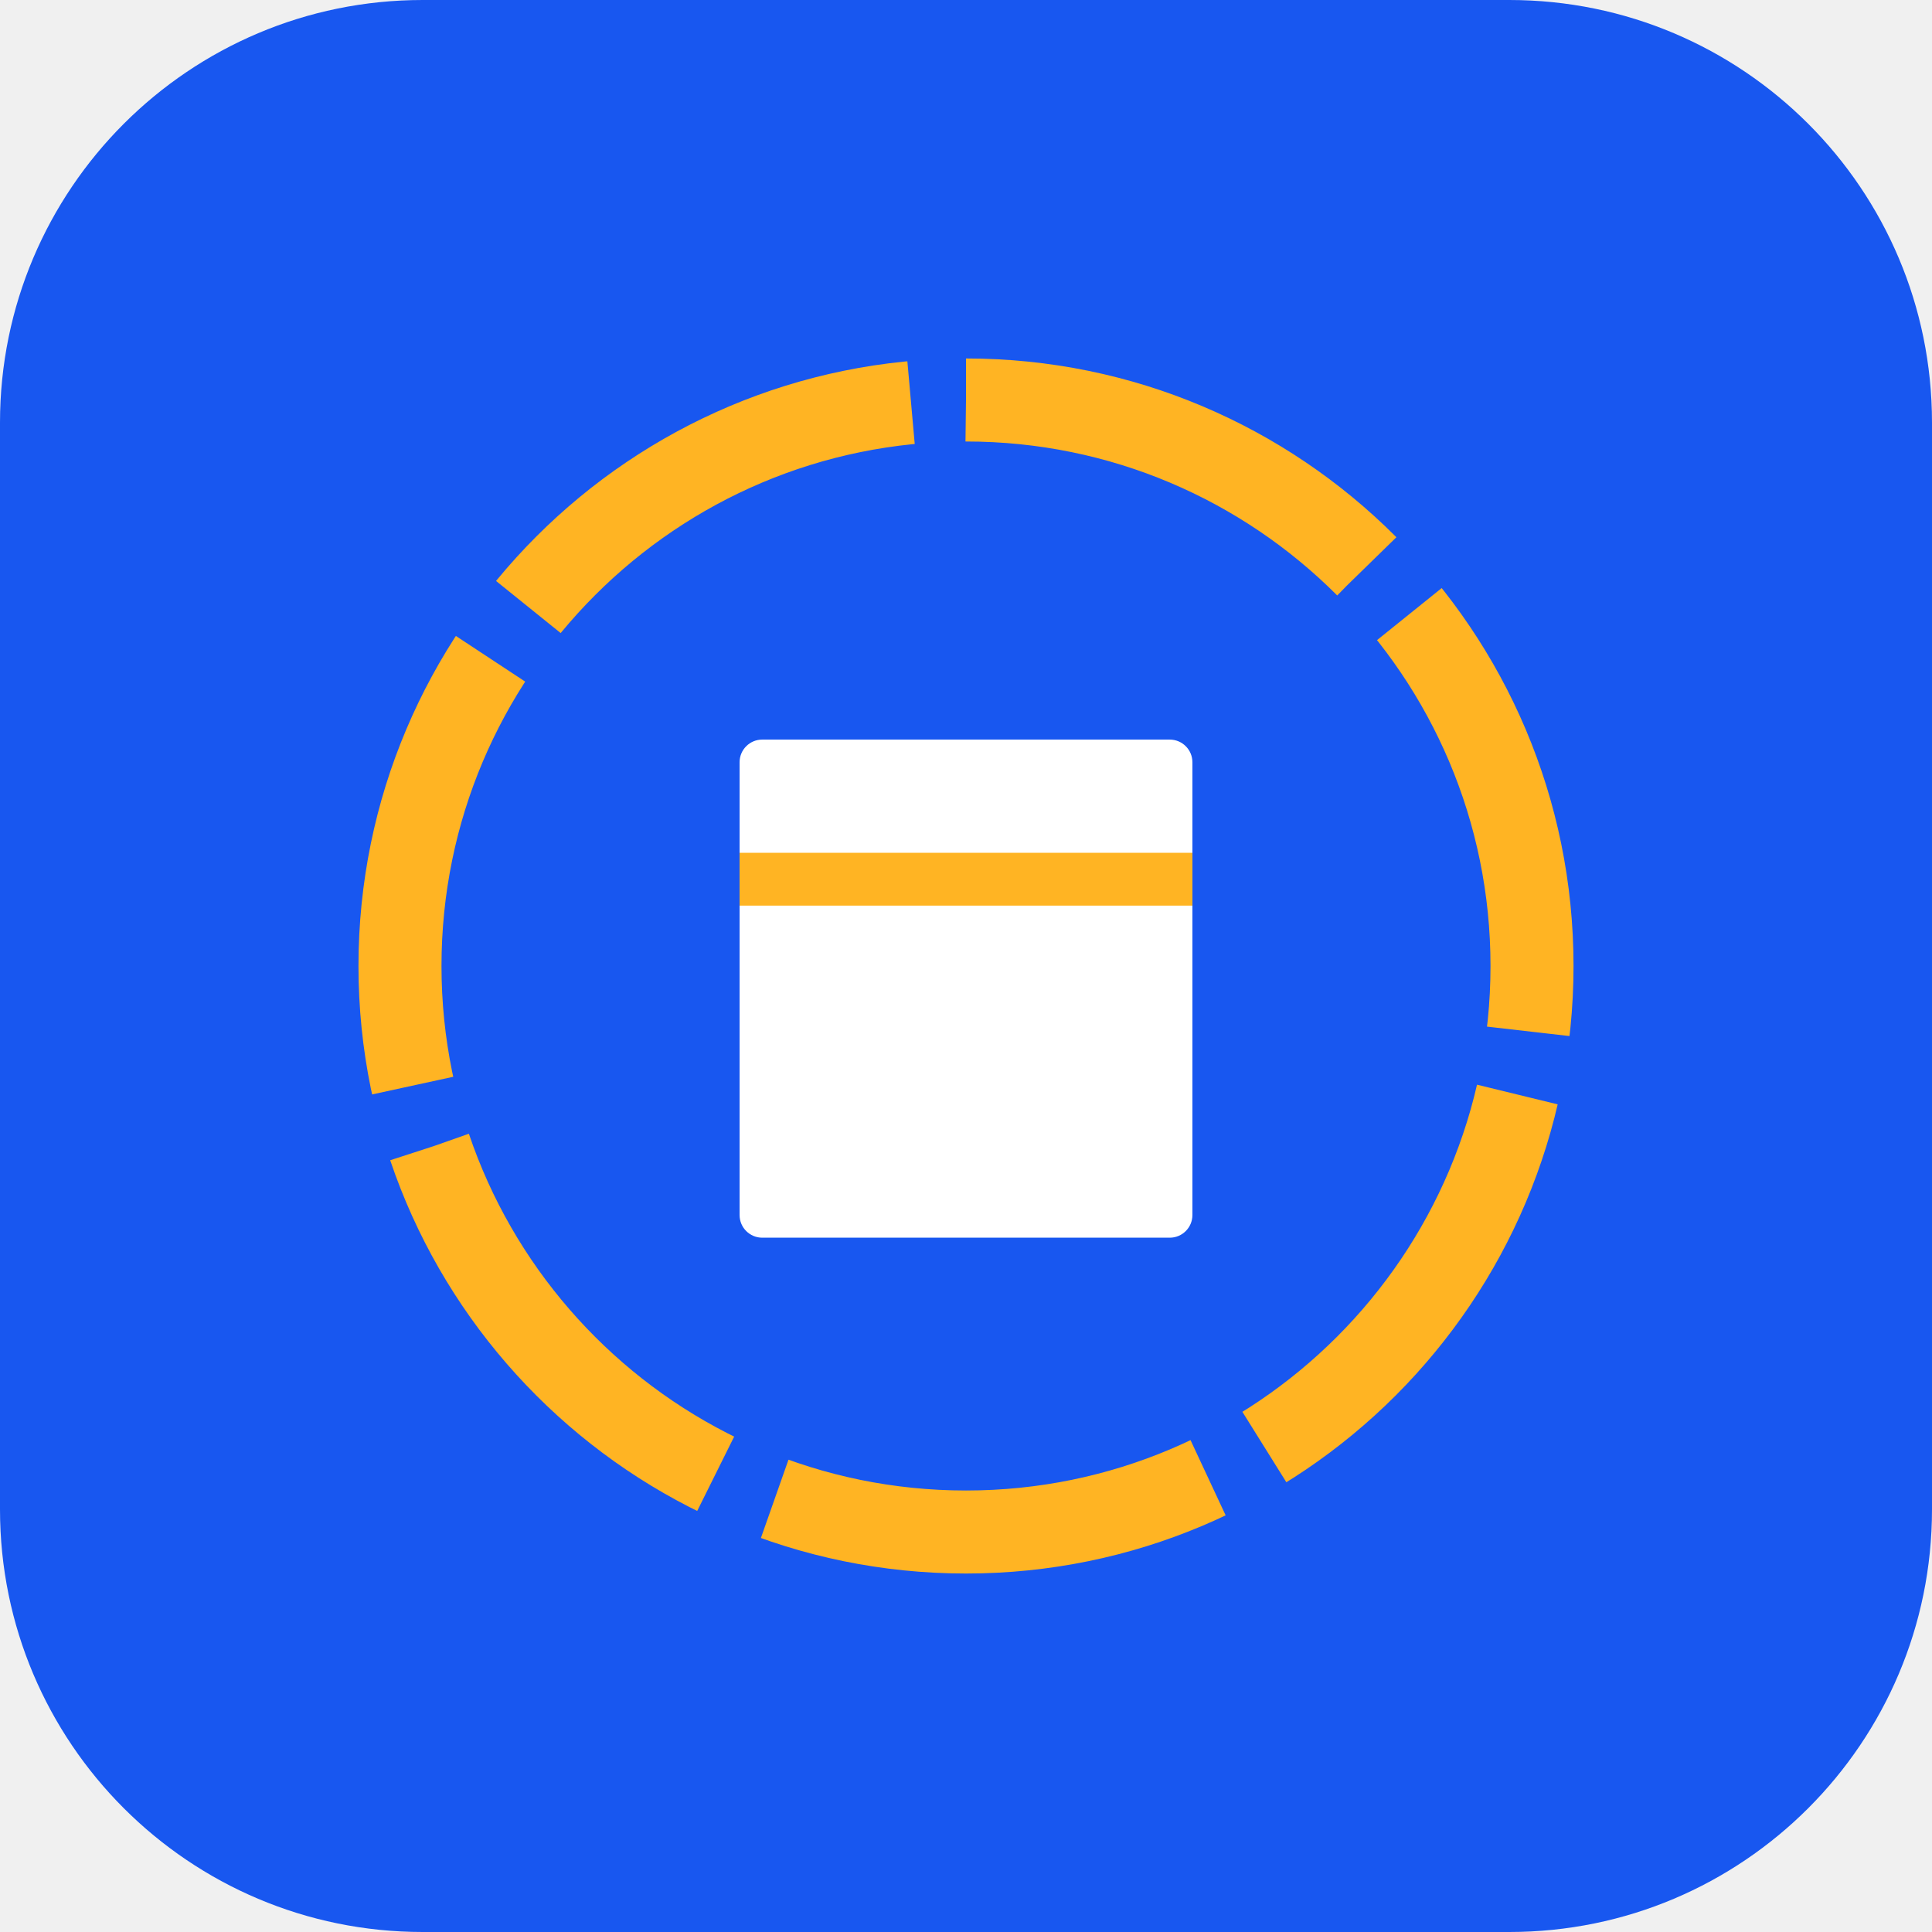
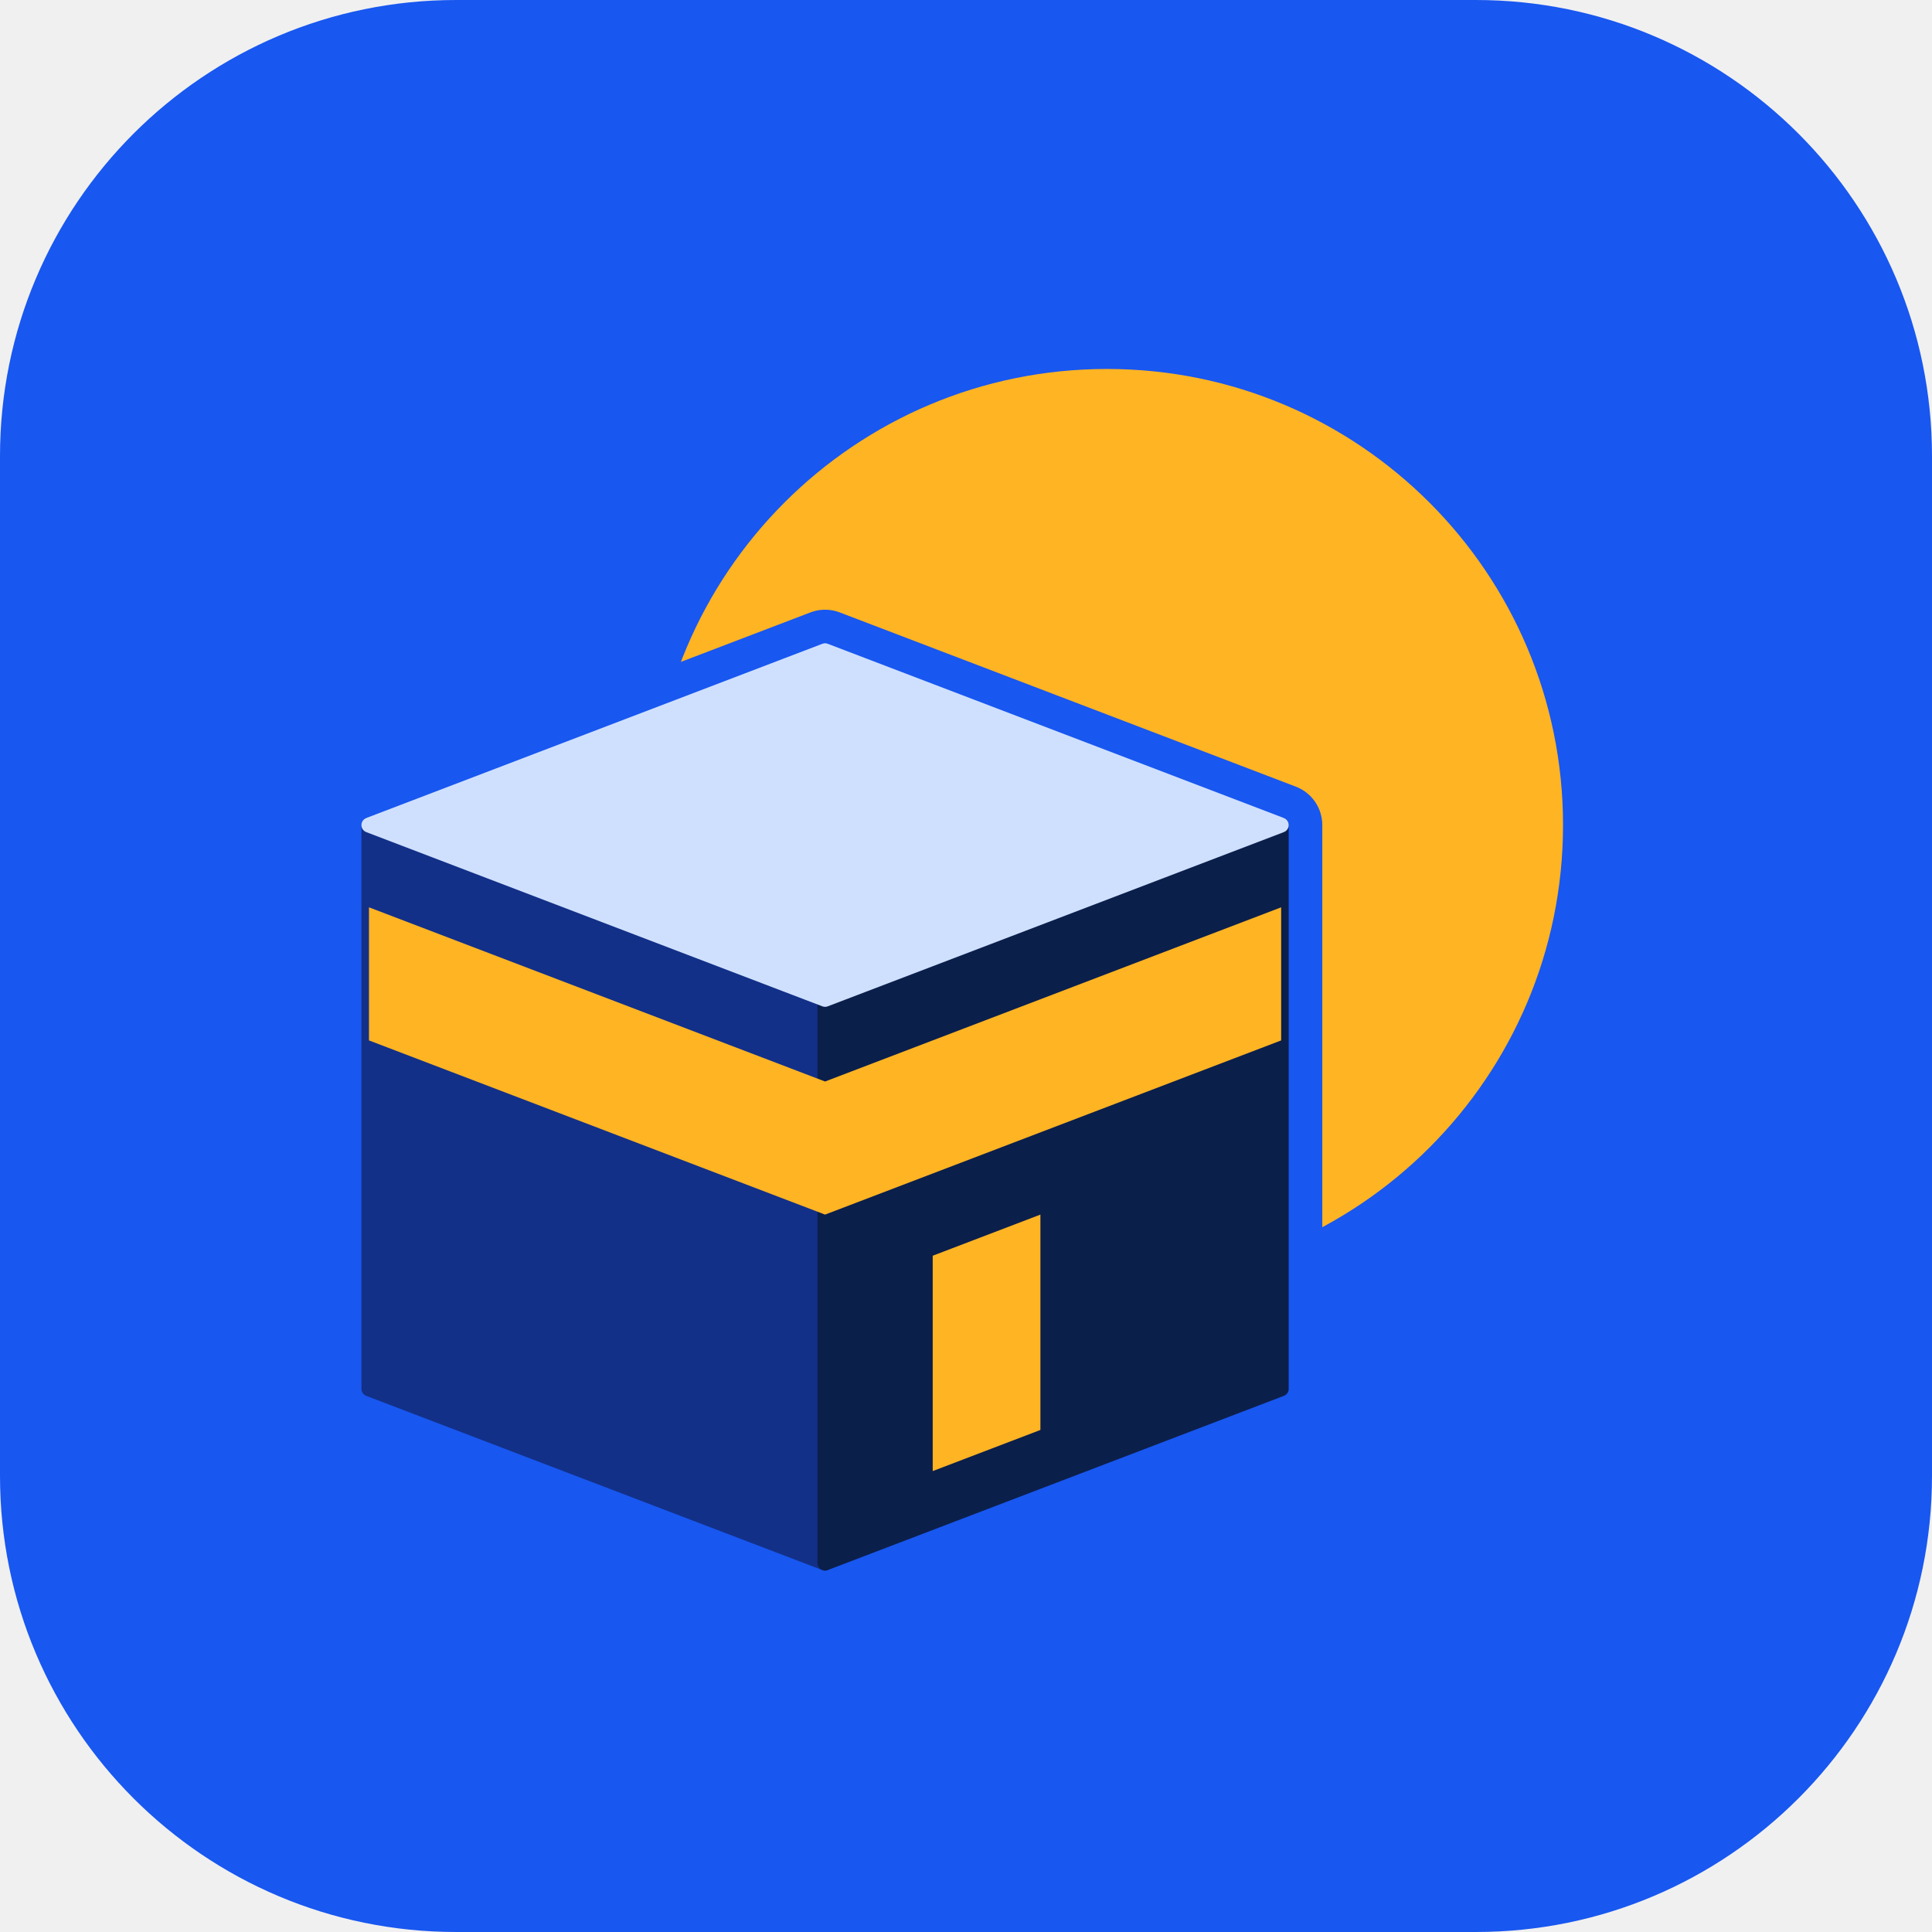
- <svg xmlns="http://www.w3.org/2000/svg" viewBox="0 0 512 512">
-   <rect width="512" height="512" rx="112" fill="#1857F0" />
-   <circle cx="256" cy="256" r="150" fill="none" stroke="#FFB423" stroke-width="22" stroke-dasharray="118 17" transform="rotate(-90 256 256)" />
-   <rect x="196" y="196" width="120" height="132" rx="6" fill="#FFFFFF" />
-   <rect x="196" y="226" width="120" height="14" fill="#FFB423" />
+ <svg xmlns="http://www.w3.org/2000/svg" width="512" height="512" viewBox="0 0 512 512">
+   <rect width="512" height="512" rx="120.87" fill="#1857F0" />
+   <g transform="translate(256 256) scale(1.0) translate(-256 -256)">
+     <circle cx="293.35" cy="218.65" r="120.87" fill="#FFB423" />
+     <path d="M218.65 414.22L339.52 368.05L339.52 218.65L218.65 172.48L97.78 218.65L97.78 368.05Z" fill="#1857F0" stroke="#1857F0" stroke-width="21.797" stroke-linejoin="round" />
+     <path d="M218.65 414.22L97.78 368.05L97.78 218.65L218.65 264.82Z" fill="#123088" stroke="#123088" stroke-width="4" stroke-linejoin="round" />
+     <path d="M218.65 414.22L339.52 368.05L339.52 218.65L218.65 264.82Z" fill="#0B1F4B" stroke="#0B1F4B" stroke-width="4" stroke-linejoin="round" />
+     <path d="M218.65 264.82L97.78 218.65L218.65 172.48L339.52 218.65Z" fill="#CFE0FF" stroke="#CFE0FF" stroke-width="4" stroke-linejoin="round" />
+     <path d="M97.78 240.45L218.65 286.61L339.52 240.45L339.52 275.72L218.65 321.88L97.78 275.72Z" fill="#FFB423" />
+     <path d="M247.18 389.85L275.72 378.95L275.72 321.88L247.18 332.78Z" fill="#FFB423" />
+   </g>
</svg>
